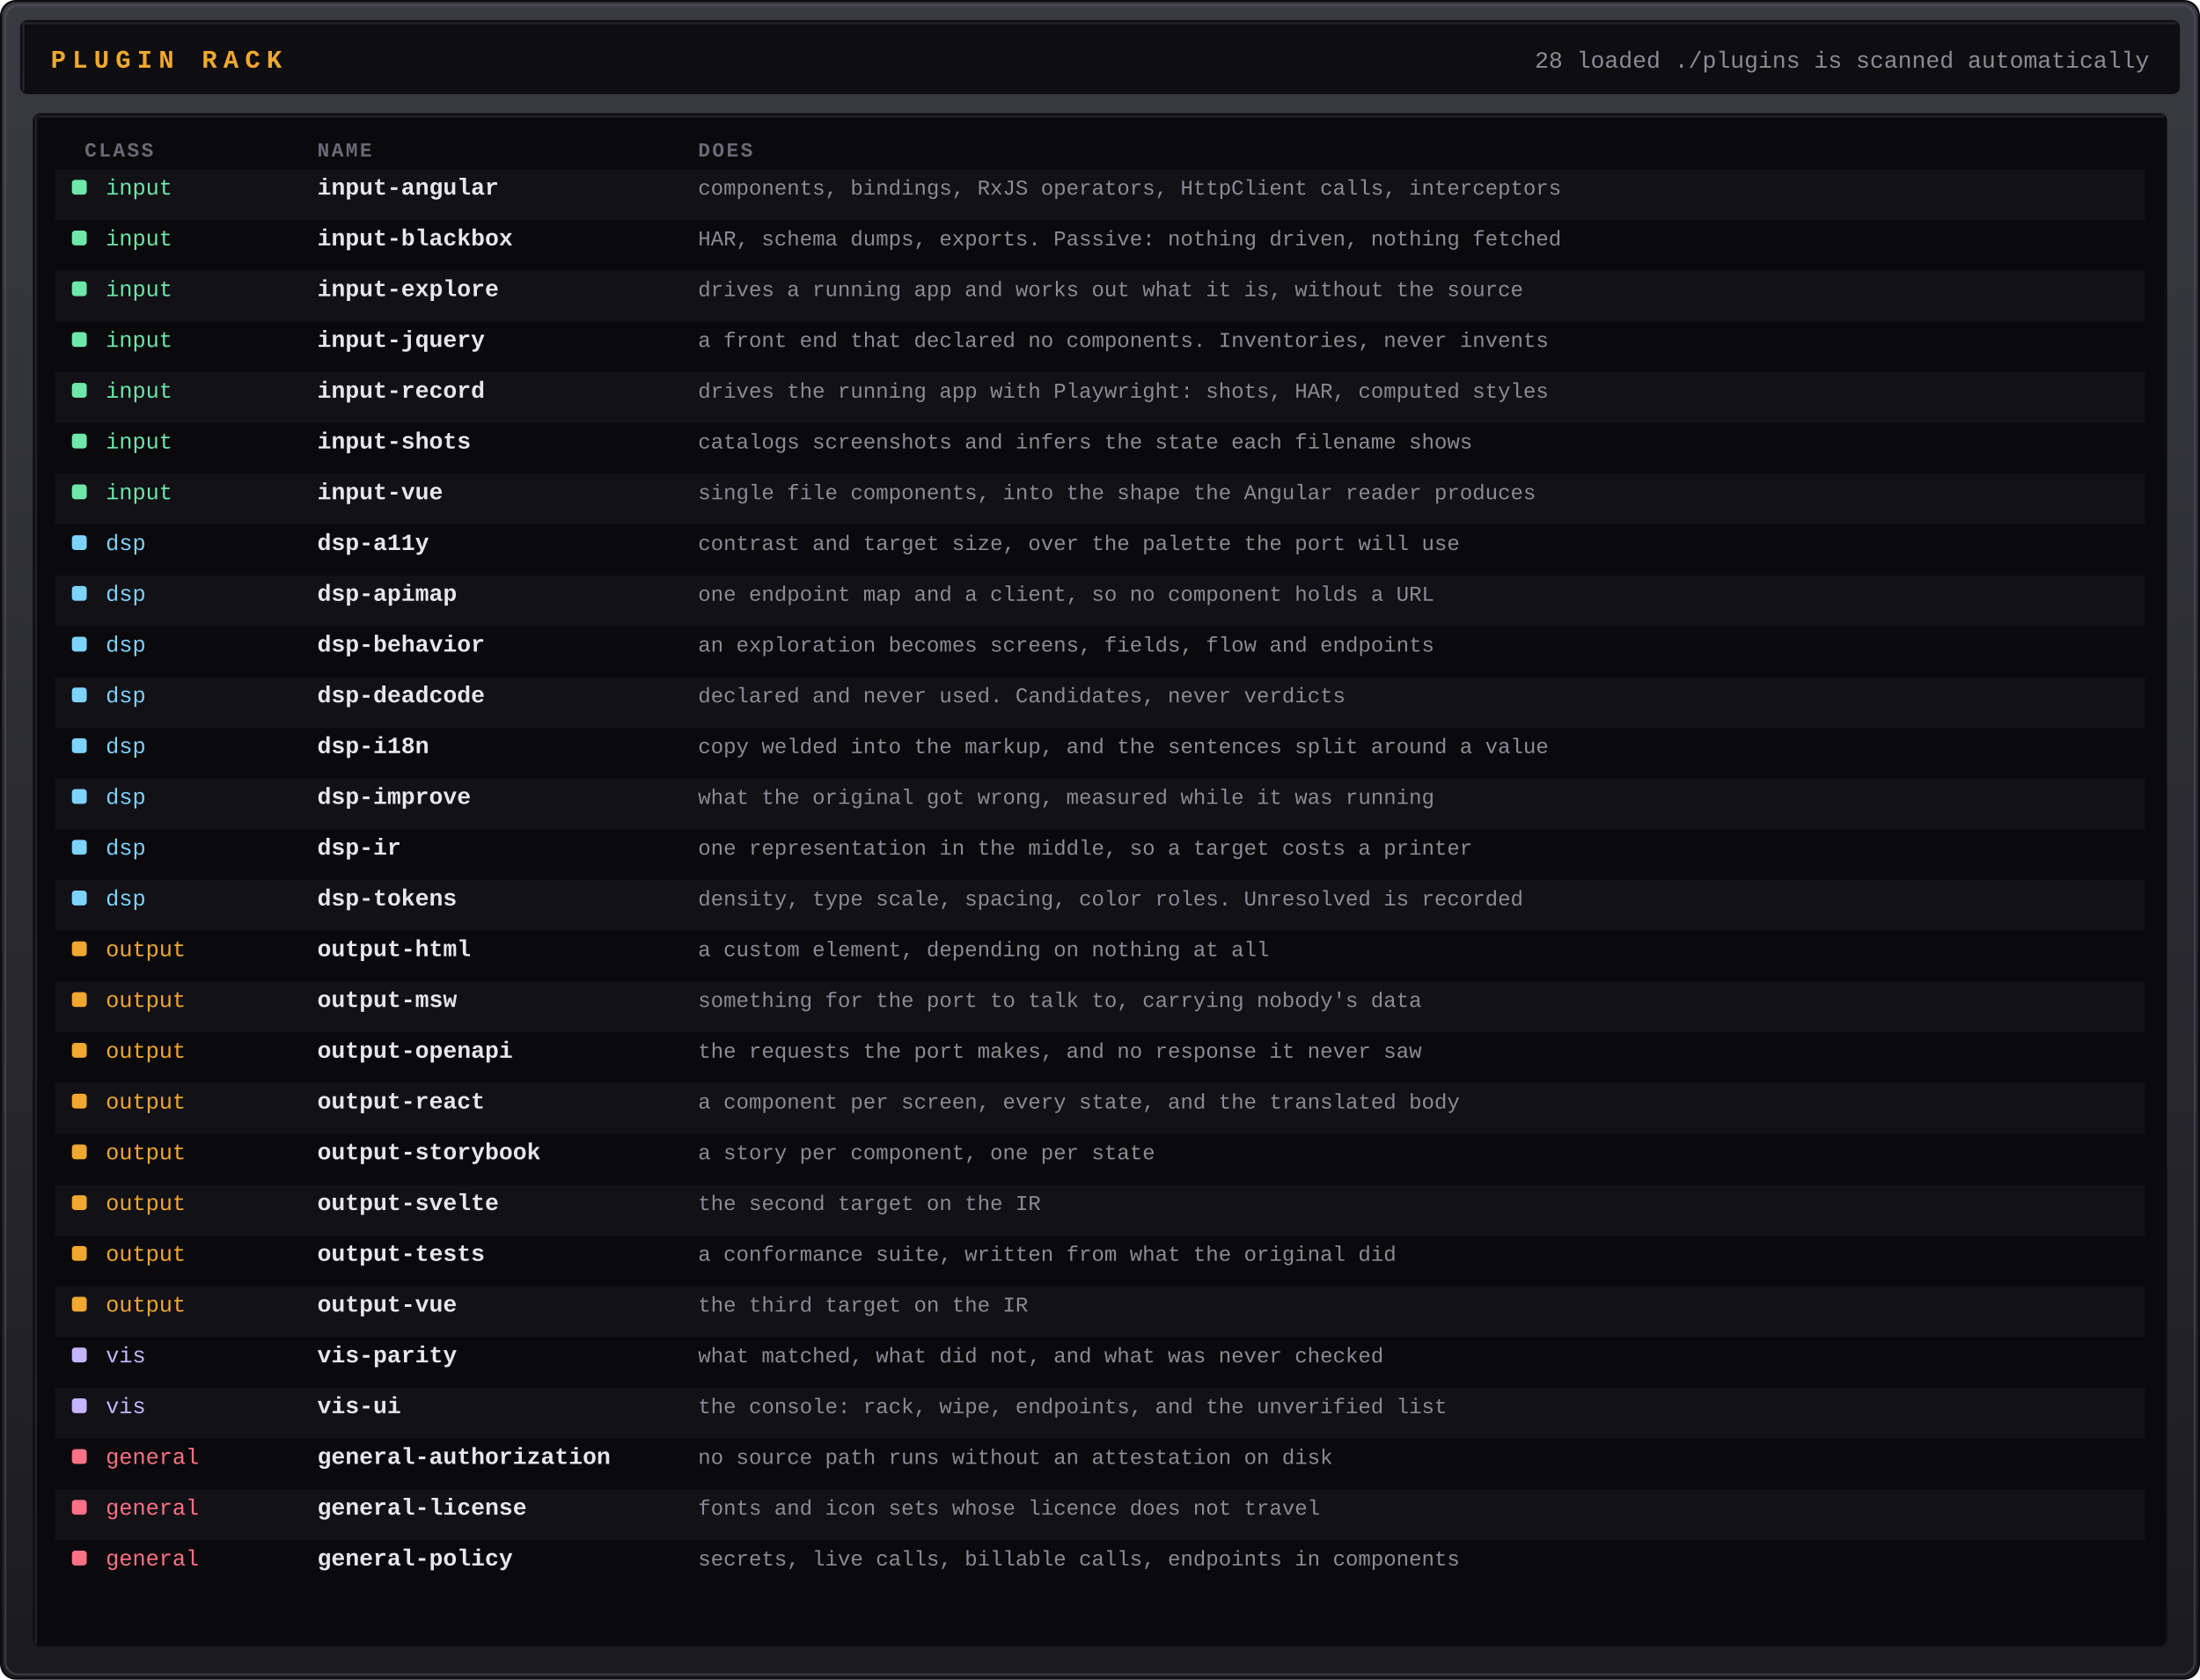
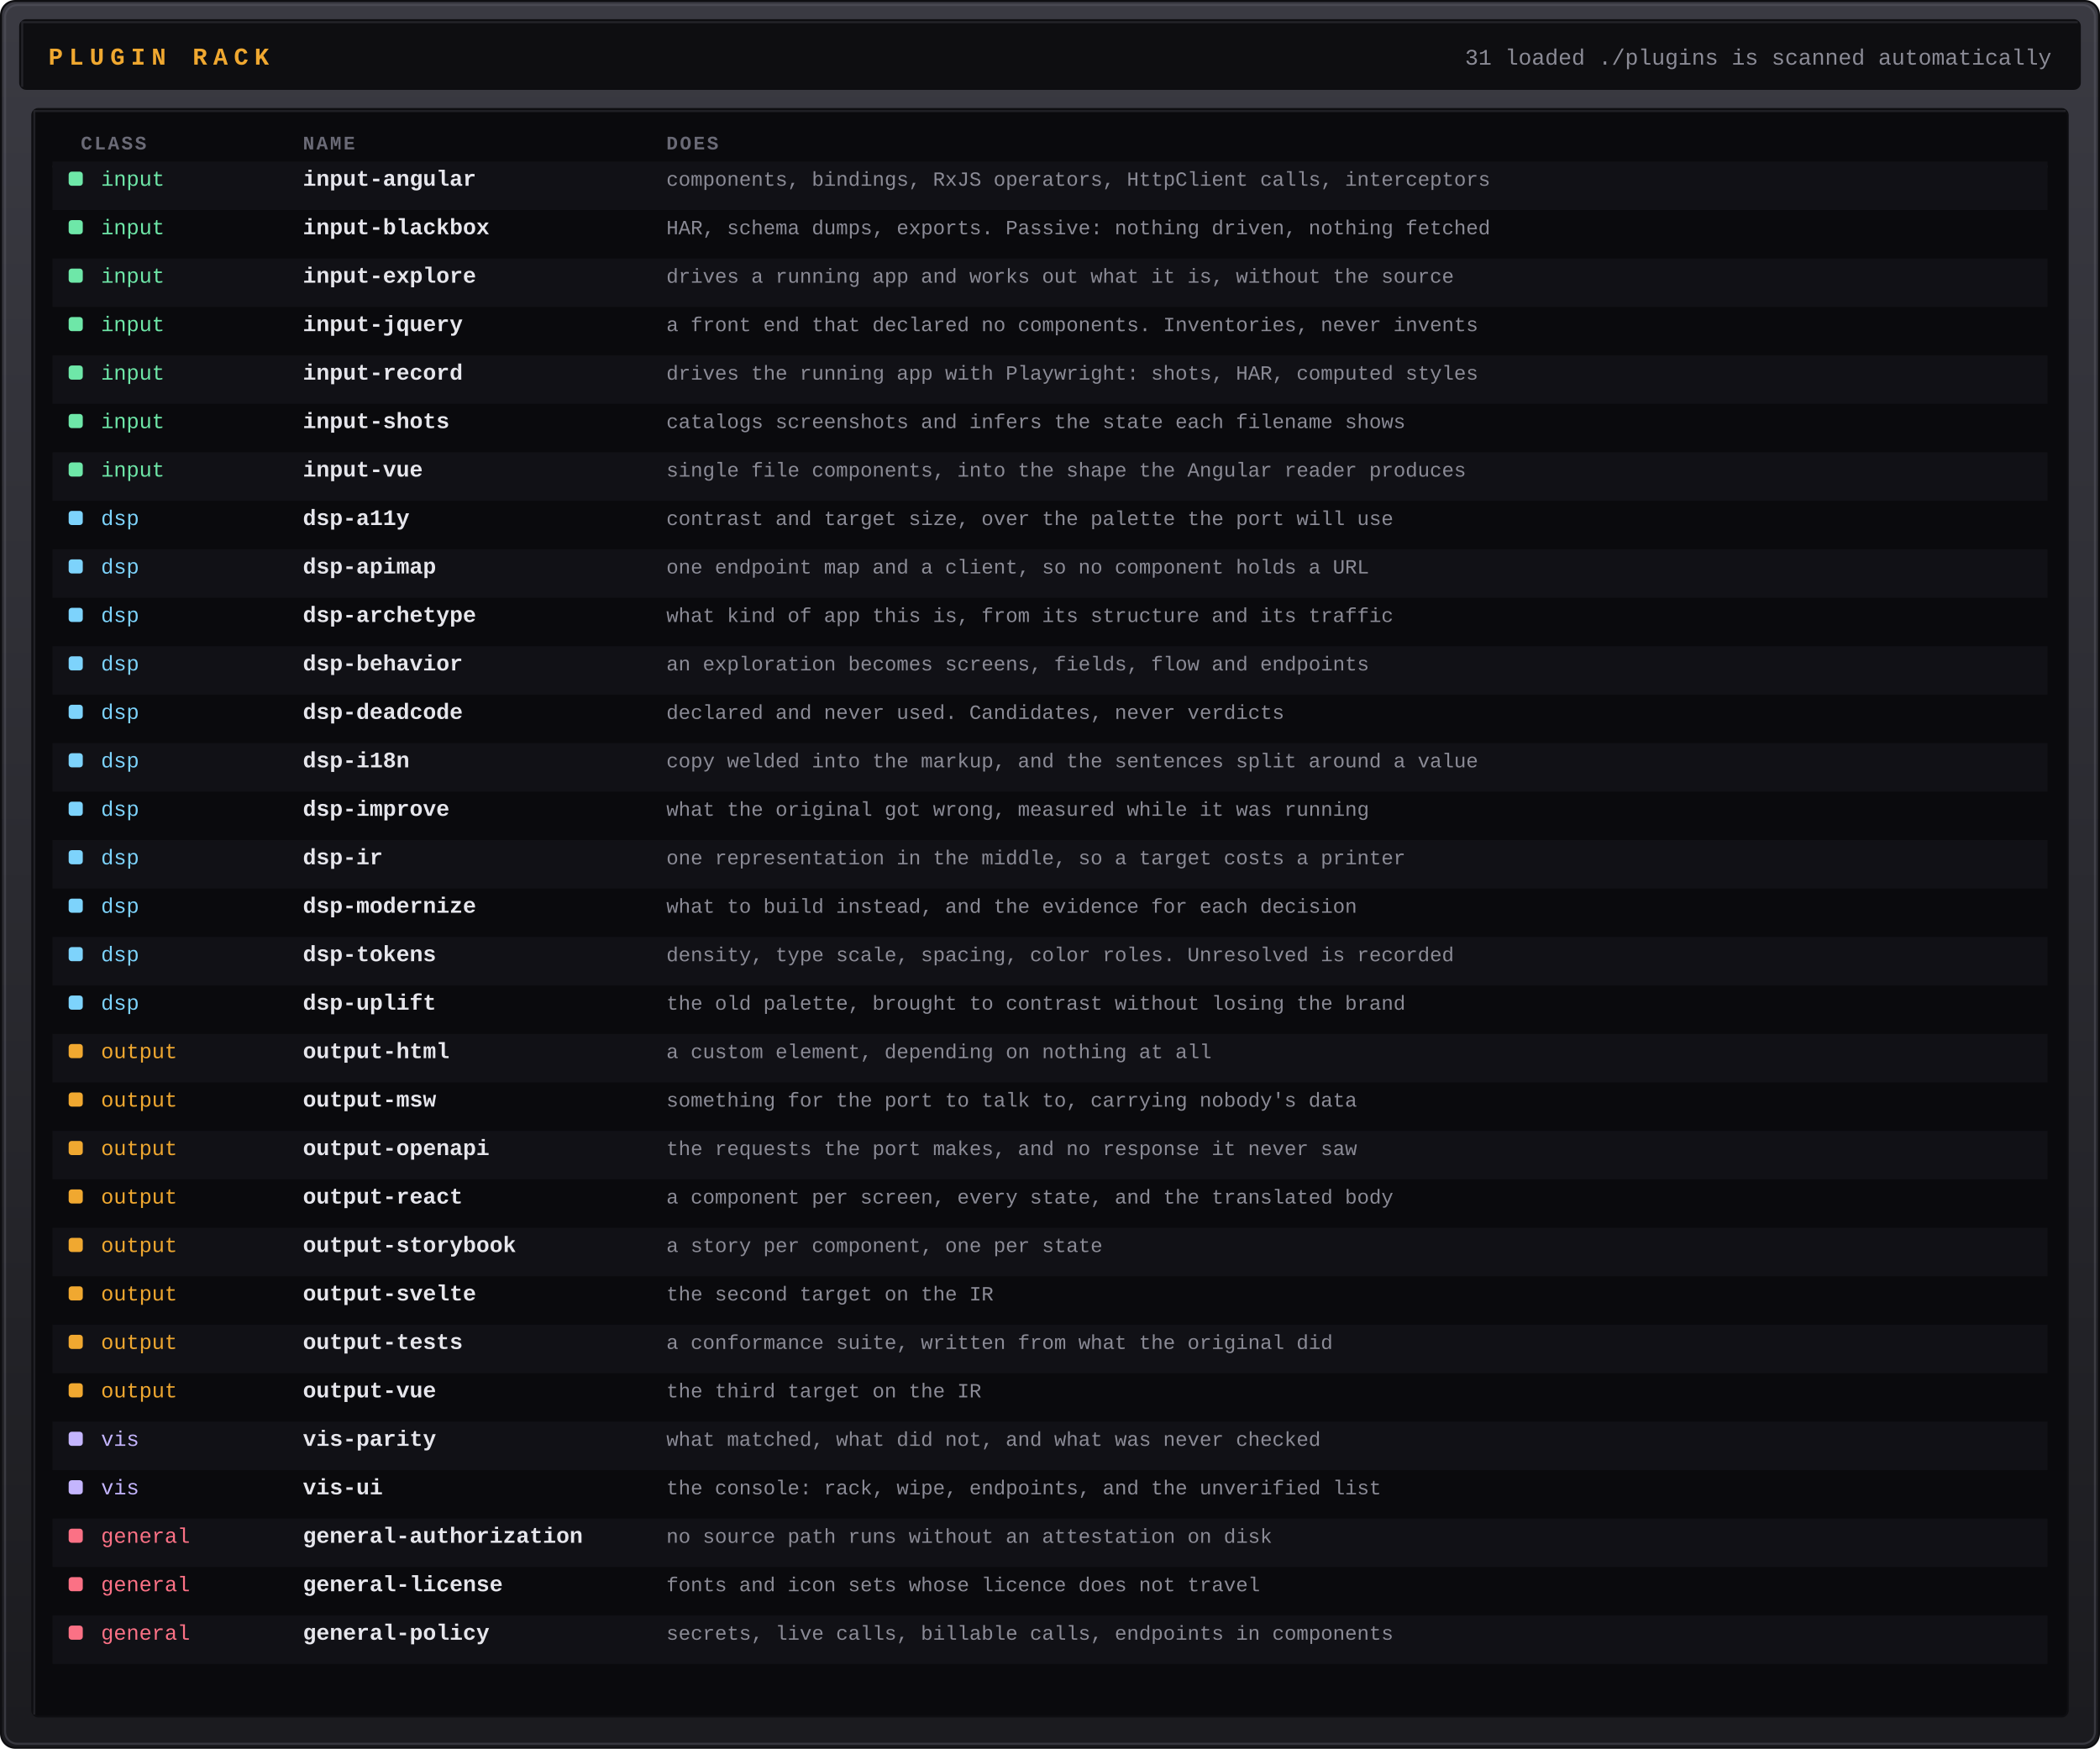
- <svg xmlns="http://www.w3.org/2000/svg" viewBox="0 0 1040 794" width="1040" height="794" role="img" aria-label="The 28 plugins portamp ships with, listed by class">
+ <svg xmlns="http://www.w3.org/2000/svg" viewBox="0 0 1040 866" width="1040" height="866" role="img" aria-label="The 31 plugins portamp ships with, listed by class">
  <defs>
    <linearGradient id="chassis" x1="0" y1="0" x2="0" y2="1">
      <stop offset="0" stop-color="#3a3a42" />
      <stop offset="1" stop-color="#1b1b1f" />
    </linearGradient>
  </defs>
-   <rect x="0.5" y="0.5" width="1039" height="793" rx="7" fill="url(#chassis)" stroke="#0e0e11" />
-   <rect x="2.5" y="2.5" width="1035" height="789" rx="6" fill="none" stroke="#5a5a66" opacity="0.45" />
+   <rect x="0.5" y="0.5" width="1039" height="865" rx="7" fill="url(#chassis)" stroke="#0e0e11" />
+   <rect x="2.5" y="2.5" width="1035" height="861" rx="6" fill="none" stroke="#5a5a66" opacity="0.45" />
  <rect x="10" y="10" width="1020" height="34" rx="3" fill="#0e0e11" stroke="#0e0e11" />
  <path d="M11 43 L11 11 L1029 11" fill="none" stroke="#5a5a66" opacity="0.28" />
  <text x="24" y="32" font-family="ui-monospace, SFMono-Regular, Menlo, Consolas, 'Liberation Mono', monospace" font-size="12" font-weight="bold" fill="#f0a830" text-anchor="start" letter-spacing="3">PLUGIN RACK</text>
-   <text x="1016" y="32" font-family="ui-monospace, SFMono-Regular, Menlo, Consolas, 'Liberation Mono', monospace" font-size="11" font-weight="normal" fill="#8b8b96" text-anchor="end">28 loaded  ./plugins is scanned automatically</text>
-   <rect x="16" y="54" width="1008" height="724" rx="3" fill="#0a0a0d" stroke="#0e0e11" />
-   <path d="M17 777 L17 55 L1023 55" fill="none" stroke="#5a5a66" opacity="0.28" />
+   <text x="1016" y="32" font-family="ui-monospace, SFMono-Regular, Menlo, Consolas, 'Liberation Mono', monospace" font-size="11" font-weight="normal" fill="#8b8b96" text-anchor="end">31 loaded  ./plugins is scanned automatically</text>
+   <rect x="16" y="54" width="1008" height="796" rx="3" fill="#0a0a0d" stroke="#0e0e11" />
+   <path d="M17 849 L17 55 L1023 55" fill="none" stroke="#5a5a66" opacity="0.28" />
  <text x="40" y="74" font-family="ui-monospace, SFMono-Regular, Menlo, Consolas, 'Liberation Mono', monospace" font-size="9.5" font-weight="bold" fill="#6a6a76" text-anchor="start" letter-spacing="1">CLASS</text>
  <text x="150" y="74" font-family="ui-monospace, SFMono-Regular, Menlo, Consolas, 'Liberation Mono', monospace" font-size="9.5" font-weight="bold" fill="#6a6a76" text-anchor="start" letter-spacing="1">NAME</text>
  <text x="330" y="74" font-family="ui-monospace, SFMono-Regular, Menlo, Consolas, 'Liberation Mono', monospace" font-size="9.5" font-weight="bold" fill="#6a6a76" text-anchor="start" letter-spacing="1">DOES</text>
  <rect x="26" y="82" width="988" height="1" fill="#5a5a66" opacity="0.25" />
  <rect x="26" y="80" width="988" height="24" fill="#111116" />
  <rect x="34" y="85" width="7" height="7" rx="1.5" fill="#6ee7a8" />
  <text x="50" y="92" font-family="ui-monospace, SFMono-Regular, Menlo, Consolas, 'Liberation Mono', monospace" font-size="10.5" font-weight="normal" fill="#6ee7a8" text-anchor="start">input</text>
  <text x="150" y="92" font-family="ui-monospace, SFMono-Regular, Menlo, Consolas, 'Liberation Mono', monospace" font-size="11" font-weight="bold" fill="#e6e6ec" text-anchor="start">input-angular</text>
  <text x="330" y="92" font-family="ui-monospace, SFMono-Regular, Menlo, Consolas, 'Liberation Mono', monospace" font-size="10" font-weight="normal" fill="#8b8b96" text-anchor="start">components, bindings, RxJS operators, HttpClient calls, interceptors</text>
  <rect x="34" y="109" width="7" height="7" rx="1.5" fill="#6ee7a8" />
  <text x="50" y="116" font-family="ui-monospace, SFMono-Regular, Menlo, Consolas, 'Liberation Mono', monospace" font-size="10.5" font-weight="normal" fill="#6ee7a8" text-anchor="start">input</text>
  <text x="150" y="116" font-family="ui-monospace, SFMono-Regular, Menlo, Consolas, 'Liberation Mono', monospace" font-size="11" font-weight="bold" fill="#e6e6ec" text-anchor="start">input-blackbox</text>
  <text x="330" y="116" font-family="ui-monospace, SFMono-Regular, Menlo, Consolas, 'Liberation Mono', monospace" font-size="10" font-weight="normal" fill="#8b8b96" text-anchor="start">HAR, schema dumps, exports. Passive: nothing driven, nothing fetched</text>
  <rect x="26" y="128" width="988" height="24" fill="#111116" />
  <rect x="34" y="133" width="7" height="7" rx="1.5" fill="#6ee7a8" />
  <text x="50" y="140" font-family="ui-monospace, SFMono-Regular, Menlo, Consolas, 'Liberation Mono', monospace" font-size="10.5" font-weight="normal" fill="#6ee7a8" text-anchor="start">input</text>
  <text x="150" y="140" font-family="ui-monospace, SFMono-Regular, Menlo, Consolas, 'Liberation Mono', monospace" font-size="11" font-weight="bold" fill="#e6e6ec" text-anchor="start">input-explore</text>
  <text x="330" y="140" font-family="ui-monospace, SFMono-Regular, Menlo, Consolas, 'Liberation Mono', monospace" font-size="10" font-weight="normal" fill="#8b8b96" text-anchor="start">drives a running app and works out what it is, without the source</text>
  <rect x="34" y="157" width="7" height="7" rx="1.5" fill="#6ee7a8" />
  <text x="50" y="164" font-family="ui-monospace, SFMono-Regular, Menlo, Consolas, 'Liberation Mono', monospace" font-size="10.5" font-weight="normal" fill="#6ee7a8" text-anchor="start">input</text>
  <text x="150" y="164" font-family="ui-monospace, SFMono-Regular, Menlo, Consolas, 'Liberation Mono', monospace" font-size="11" font-weight="bold" fill="#e6e6ec" text-anchor="start">input-jquery</text>
  <text x="330" y="164" font-family="ui-monospace, SFMono-Regular, Menlo, Consolas, 'Liberation Mono', monospace" font-size="10" font-weight="normal" fill="#8b8b96" text-anchor="start">a front end that declared no components. Inventories, never invents</text>
  <rect x="26" y="176" width="988" height="24" fill="#111116" />
  <rect x="34" y="181" width="7" height="7" rx="1.5" fill="#6ee7a8" />
  <text x="50" y="188" font-family="ui-monospace, SFMono-Regular, Menlo, Consolas, 'Liberation Mono', monospace" font-size="10.5" font-weight="normal" fill="#6ee7a8" text-anchor="start">input</text>
  <text x="150" y="188" font-family="ui-monospace, SFMono-Regular, Menlo, Consolas, 'Liberation Mono', monospace" font-size="11" font-weight="bold" fill="#e6e6ec" text-anchor="start">input-record</text>
  <text x="330" y="188" font-family="ui-monospace, SFMono-Regular, Menlo, Consolas, 'Liberation Mono', monospace" font-size="10" font-weight="normal" fill="#8b8b96" text-anchor="start">drives the running app with Playwright: shots, HAR, computed styles</text>
  <rect x="34" y="205" width="7" height="7" rx="1.5" fill="#6ee7a8" />
  <text x="50" y="212" font-family="ui-monospace, SFMono-Regular, Menlo, Consolas, 'Liberation Mono', monospace" font-size="10.5" font-weight="normal" fill="#6ee7a8" text-anchor="start">input</text>
  <text x="150" y="212" font-family="ui-monospace, SFMono-Regular, Menlo, Consolas, 'Liberation Mono', monospace" font-size="11" font-weight="bold" fill="#e6e6ec" text-anchor="start">input-shots</text>
  <text x="330" y="212" font-family="ui-monospace, SFMono-Regular, Menlo, Consolas, 'Liberation Mono', monospace" font-size="10" font-weight="normal" fill="#8b8b96" text-anchor="start">catalogs screenshots and infers the state each filename shows</text>
  <rect x="26" y="224" width="988" height="24" fill="#111116" />
  <rect x="34" y="229" width="7" height="7" rx="1.5" fill="#6ee7a8" />
  <text x="50" y="236" font-family="ui-monospace, SFMono-Regular, Menlo, Consolas, 'Liberation Mono', monospace" font-size="10.5" font-weight="normal" fill="#6ee7a8" text-anchor="start">input</text>
  <text x="150" y="236" font-family="ui-monospace, SFMono-Regular, Menlo, Consolas, 'Liberation Mono', monospace" font-size="11" font-weight="bold" fill="#e6e6ec" text-anchor="start">input-vue</text>
  <text x="330" y="236" font-family="ui-monospace, SFMono-Regular, Menlo, Consolas, 'Liberation Mono', monospace" font-size="10" font-weight="normal" fill="#8b8b96" text-anchor="start">single file components, into the shape the Angular reader produces</text>
  <rect x="34" y="253" width="7" height="7" rx="1.5" fill="#7dd3fc" />
  <text x="50" y="260" font-family="ui-monospace, SFMono-Regular, Menlo, Consolas, 'Liberation Mono', monospace" font-size="10.5" font-weight="normal" fill="#7dd3fc" text-anchor="start">dsp</text>
  <text x="150" y="260" font-family="ui-monospace, SFMono-Regular, Menlo, Consolas, 'Liberation Mono', monospace" font-size="11" font-weight="bold" fill="#e6e6ec" text-anchor="start">dsp-a11y</text>
  <text x="330" y="260" font-family="ui-monospace, SFMono-Regular, Menlo, Consolas, 'Liberation Mono', monospace" font-size="10" font-weight="normal" fill="#8b8b96" text-anchor="start">contrast and target size, over the palette the port will use</text>
  <rect x="26" y="272" width="988" height="24" fill="#111116" />
  <rect x="34" y="277" width="7" height="7" rx="1.5" fill="#7dd3fc" />
  <text x="50" y="284" font-family="ui-monospace, SFMono-Regular, Menlo, Consolas, 'Liberation Mono', monospace" font-size="10.5" font-weight="normal" fill="#7dd3fc" text-anchor="start">dsp</text>
  <text x="150" y="284" font-family="ui-monospace, SFMono-Regular, Menlo, Consolas, 'Liberation Mono', monospace" font-size="11" font-weight="bold" fill="#e6e6ec" text-anchor="start">dsp-apimap</text>
  <text x="330" y="284" font-family="ui-monospace, SFMono-Regular, Menlo, Consolas, 'Liberation Mono', monospace" font-size="10" font-weight="normal" fill="#8b8b96" text-anchor="start">one endpoint map and a client, so no component holds a URL</text>
  <rect x="34" y="301" width="7" height="7" rx="1.5" fill="#7dd3fc" />
  <text x="50" y="308" font-family="ui-monospace, SFMono-Regular, Menlo, Consolas, 'Liberation Mono', monospace" font-size="10.5" font-weight="normal" fill="#7dd3fc" text-anchor="start">dsp</text>
-   <text x="150" y="308" font-family="ui-monospace, SFMono-Regular, Menlo, Consolas, 'Liberation Mono', monospace" font-size="11" font-weight="bold" fill="#e6e6ec" text-anchor="start">dsp-behavior</text>
-   <text x="330" y="308" font-family="ui-monospace, SFMono-Regular, Menlo, Consolas, 'Liberation Mono', monospace" font-size="10" font-weight="normal" fill="#8b8b96" text-anchor="start">an exploration becomes screens, fields, flow and endpoints</text>
+   <text x="150" y="308" font-family="ui-monospace, SFMono-Regular, Menlo, Consolas, 'Liberation Mono', monospace" font-size="11" font-weight="bold" fill="#e6e6ec" text-anchor="start">dsp-archetype</text>
+   <text x="330" y="308" font-family="ui-monospace, SFMono-Regular, Menlo, Consolas, 'Liberation Mono', monospace" font-size="10" font-weight="normal" fill="#8b8b96" text-anchor="start">what kind of app this is, from its structure and its traffic</text>
  <rect x="26" y="320" width="988" height="24" fill="#111116" />
  <rect x="34" y="325" width="7" height="7" rx="1.5" fill="#7dd3fc" />
  <text x="50" y="332" font-family="ui-monospace, SFMono-Regular, Menlo, Consolas, 'Liberation Mono', monospace" font-size="10.5" font-weight="normal" fill="#7dd3fc" text-anchor="start">dsp</text>
-   <text x="150" y="332" font-family="ui-monospace, SFMono-Regular, Menlo, Consolas, 'Liberation Mono', monospace" font-size="11" font-weight="bold" fill="#e6e6ec" text-anchor="start">dsp-deadcode</text>
-   <text x="330" y="332" font-family="ui-monospace, SFMono-Regular, Menlo, Consolas, 'Liberation Mono', monospace" font-size="10" font-weight="normal" fill="#8b8b96" text-anchor="start">declared and never used. Candidates, never verdicts</text>
+   <text x="150" y="332" font-family="ui-monospace, SFMono-Regular, Menlo, Consolas, 'Liberation Mono', monospace" font-size="11" font-weight="bold" fill="#e6e6ec" text-anchor="start">dsp-behavior</text>
+   <text x="330" y="332" font-family="ui-monospace, SFMono-Regular, Menlo, Consolas, 'Liberation Mono', monospace" font-size="10" font-weight="normal" fill="#8b8b96" text-anchor="start">an exploration becomes screens, fields, flow and endpoints</text>
  <rect x="34" y="349" width="7" height="7" rx="1.5" fill="#7dd3fc" />
  <text x="50" y="356" font-family="ui-monospace, SFMono-Regular, Menlo, Consolas, 'Liberation Mono', monospace" font-size="10.5" font-weight="normal" fill="#7dd3fc" text-anchor="start">dsp</text>
-   <text x="150" y="356" font-family="ui-monospace, SFMono-Regular, Menlo, Consolas, 'Liberation Mono', monospace" font-size="11" font-weight="bold" fill="#e6e6ec" text-anchor="start">dsp-i18n</text>
-   <text x="330" y="356" font-family="ui-monospace, SFMono-Regular, Menlo, Consolas, 'Liberation Mono', monospace" font-size="10" font-weight="normal" fill="#8b8b96" text-anchor="start">copy welded into the markup, and the sentences split around a value</text>
+   <text x="150" y="356" font-family="ui-monospace, SFMono-Regular, Menlo, Consolas, 'Liberation Mono', monospace" font-size="11" font-weight="bold" fill="#e6e6ec" text-anchor="start">dsp-deadcode</text>
+   <text x="330" y="356" font-family="ui-monospace, SFMono-Regular, Menlo, Consolas, 'Liberation Mono', monospace" font-size="10" font-weight="normal" fill="#8b8b96" text-anchor="start">declared and never used. Candidates, never verdicts</text>
  <rect x="26" y="368" width="988" height="24" fill="#111116" />
  <rect x="34" y="373" width="7" height="7" rx="1.5" fill="#7dd3fc" />
  <text x="50" y="380" font-family="ui-monospace, SFMono-Regular, Menlo, Consolas, 'Liberation Mono', monospace" font-size="10.5" font-weight="normal" fill="#7dd3fc" text-anchor="start">dsp</text>
-   <text x="150" y="380" font-family="ui-monospace, SFMono-Regular, Menlo, Consolas, 'Liberation Mono', monospace" font-size="11" font-weight="bold" fill="#e6e6ec" text-anchor="start">dsp-improve</text>
-   <text x="330" y="380" font-family="ui-monospace, SFMono-Regular, Menlo, Consolas, 'Liberation Mono', monospace" font-size="10" font-weight="normal" fill="#8b8b96" text-anchor="start">what the original got wrong, measured while it was running</text>
+   <text x="150" y="380" font-family="ui-monospace, SFMono-Regular, Menlo, Consolas, 'Liberation Mono', monospace" font-size="11" font-weight="bold" fill="#e6e6ec" text-anchor="start">dsp-i18n</text>
+   <text x="330" y="380" font-family="ui-monospace, SFMono-Regular, Menlo, Consolas, 'Liberation Mono', monospace" font-size="10" font-weight="normal" fill="#8b8b96" text-anchor="start">copy welded into the markup, and the sentences split around a value</text>
  <rect x="34" y="397" width="7" height="7" rx="1.5" fill="#7dd3fc" />
  <text x="50" y="404" font-family="ui-monospace, SFMono-Regular, Menlo, Consolas, 'Liberation Mono', monospace" font-size="10.5" font-weight="normal" fill="#7dd3fc" text-anchor="start">dsp</text>
-   <text x="150" y="404" font-family="ui-monospace, SFMono-Regular, Menlo, Consolas, 'Liberation Mono', monospace" font-size="11" font-weight="bold" fill="#e6e6ec" text-anchor="start">dsp-ir</text>
-   <text x="330" y="404" font-family="ui-monospace, SFMono-Regular, Menlo, Consolas, 'Liberation Mono', monospace" font-size="10" font-weight="normal" fill="#8b8b96" text-anchor="start">one representation in the middle, so a target costs a printer</text>
+   <text x="150" y="404" font-family="ui-monospace, SFMono-Regular, Menlo, Consolas, 'Liberation Mono', monospace" font-size="11" font-weight="bold" fill="#e6e6ec" text-anchor="start">dsp-improve</text>
+   <text x="330" y="404" font-family="ui-monospace, SFMono-Regular, Menlo, Consolas, 'Liberation Mono', monospace" font-size="10" font-weight="normal" fill="#8b8b96" text-anchor="start">what the original got wrong, measured while it was running</text>
  <rect x="26" y="416" width="988" height="24" fill="#111116" />
  <rect x="34" y="421" width="7" height="7" rx="1.5" fill="#7dd3fc" />
  <text x="50" y="428" font-family="ui-monospace, SFMono-Regular, Menlo, Consolas, 'Liberation Mono', monospace" font-size="10.5" font-weight="normal" fill="#7dd3fc" text-anchor="start">dsp</text>
-   <text x="150" y="428" font-family="ui-monospace, SFMono-Regular, Menlo, Consolas, 'Liberation Mono', monospace" font-size="11" font-weight="bold" fill="#e6e6ec" text-anchor="start">dsp-tokens</text>
-   <text x="330" y="428" font-family="ui-monospace, SFMono-Regular, Menlo, Consolas, 'Liberation Mono', monospace" font-size="10" font-weight="normal" fill="#8b8b96" text-anchor="start">density, type scale, spacing, color roles. Unresolved is recorded</text>
-   <rect x="34" y="445" width="7" height="7" rx="1.5" fill="#f0a830" />
-   <text x="50" y="452" font-family="ui-monospace, SFMono-Regular, Menlo, Consolas, 'Liberation Mono', monospace" font-size="10.5" font-weight="normal" fill="#f0a830" text-anchor="start">output</text>
-   <text x="150" y="452" font-family="ui-monospace, SFMono-Regular, Menlo, Consolas, 'Liberation Mono', monospace" font-size="11" font-weight="bold" fill="#e6e6ec" text-anchor="start">output-html</text>
-   <text x="330" y="452" font-family="ui-monospace, SFMono-Regular, Menlo, Consolas, 'Liberation Mono', monospace" font-size="10" font-weight="normal" fill="#8b8b96" text-anchor="start">a custom element, depending on nothing at all</text>
+   <text x="150" y="428" font-family="ui-monospace, SFMono-Regular, Menlo, Consolas, 'Liberation Mono', monospace" font-size="11" font-weight="bold" fill="#e6e6ec" text-anchor="start">dsp-ir</text>
+   <text x="330" y="428" font-family="ui-monospace, SFMono-Regular, Menlo, Consolas, 'Liberation Mono', monospace" font-size="10" font-weight="normal" fill="#8b8b96" text-anchor="start">one representation in the middle, so a target costs a printer</text>
+   <rect x="34" y="445" width="7" height="7" rx="1.5" fill="#7dd3fc" />
+   <text x="50" y="452" font-family="ui-monospace, SFMono-Regular, Menlo, Consolas, 'Liberation Mono', monospace" font-size="10.5" font-weight="normal" fill="#7dd3fc" text-anchor="start">dsp</text>
+   <text x="150" y="452" font-family="ui-monospace, SFMono-Regular, Menlo, Consolas, 'Liberation Mono', monospace" font-size="11" font-weight="bold" fill="#e6e6ec" text-anchor="start">dsp-modernize</text>
+   <text x="330" y="452" font-family="ui-monospace, SFMono-Regular, Menlo, Consolas, 'Liberation Mono', monospace" font-size="10" font-weight="normal" fill="#8b8b96" text-anchor="start">what to build instead, and the evidence for each decision</text>
  <rect x="26" y="464" width="988" height="24" fill="#111116" />
-   <rect x="34" y="469" width="7" height="7" rx="1.5" fill="#f0a830" />
-   <text x="50" y="476" font-family="ui-monospace, SFMono-Regular, Menlo, Consolas, 'Liberation Mono', monospace" font-size="10.5" font-weight="normal" fill="#f0a830" text-anchor="start">output</text>
-   <text x="150" y="476" font-family="ui-monospace, SFMono-Regular, Menlo, Consolas, 'Liberation Mono', monospace" font-size="11" font-weight="bold" fill="#e6e6ec" text-anchor="start">output-msw</text>
-   <text x="330" y="476" font-family="ui-monospace, SFMono-Regular, Menlo, Consolas, 'Liberation Mono', monospace" font-size="10" font-weight="normal" fill="#8b8b96" text-anchor="start">something for the port to talk to, carrying nobody's data</text>
-   <rect x="34" y="493" width="7" height="7" rx="1.5" fill="#f0a830" />
-   <text x="50" y="500" font-family="ui-monospace, SFMono-Regular, Menlo, Consolas, 'Liberation Mono', monospace" font-size="10.5" font-weight="normal" fill="#f0a830" text-anchor="start">output</text>
-   <text x="150" y="500" font-family="ui-monospace, SFMono-Regular, Menlo, Consolas, 'Liberation Mono', monospace" font-size="11" font-weight="bold" fill="#e6e6ec" text-anchor="start">output-openapi</text>
-   <text x="330" y="500" font-family="ui-monospace, SFMono-Regular, Menlo, Consolas, 'Liberation Mono', monospace" font-size="10" font-weight="normal" fill="#8b8b96" text-anchor="start">the requests the port makes, and no response it never saw</text>
+   <rect x="34" y="469" width="7" height="7" rx="1.5" fill="#7dd3fc" />
+   <text x="50" y="476" font-family="ui-monospace, SFMono-Regular, Menlo, Consolas, 'Liberation Mono', monospace" font-size="10.5" font-weight="normal" fill="#7dd3fc" text-anchor="start">dsp</text>
+   <text x="150" y="476" font-family="ui-monospace, SFMono-Regular, Menlo, Consolas, 'Liberation Mono', monospace" font-size="11" font-weight="bold" fill="#e6e6ec" text-anchor="start">dsp-tokens</text>
+   <text x="330" y="476" font-family="ui-monospace, SFMono-Regular, Menlo, Consolas, 'Liberation Mono', monospace" font-size="10" font-weight="normal" fill="#8b8b96" text-anchor="start">density, type scale, spacing, color roles. Unresolved is recorded</text>
+   <rect x="34" y="493" width="7" height="7" rx="1.5" fill="#7dd3fc" />
+   <text x="50" y="500" font-family="ui-monospace, SFMono-Regular, Menlo, Consolas, 'Liberation Mono', monospace" font-size="10.5" font-weight="normal" fill="#7dd3fc" text-anchor="start">dsp</text>
+   <text x="150" y="500" font-family="ui-monospace, SFMono-Regular, Menlo, Consolas, 'Liberation Mono', monospace" font-size="11" font-weight="bold" fill="#e6e6ec" text-anchor="start">dsp-uplift</text>
+   <text x="330" y="500" font-family="ui-monospace, SFMono-Regular, Menlo, Consolas, 'Liberation Mono', monospace" font-size="10" font-weight="normal" fill="#8b8b96" text-anchor="start">the old palette, brought to contrast without losing the brand</text>
  <rect x="26" y="512" width="988" height="24" fill="#111116" />
  <rect x="34" y="517" width="7" height="7" rx="1.5" fill="#f0a830" />
  <text x="50" y="524" font-family="ui-monospace, SFMono-Regular, Menlo, Consolas, 'Liberation Mono', monospace" font-size="10.5" font-weight="normal" fill="#f0a830" text-anchor="start">output</text>
-   <text x="150" y="524" font-family="ui-monospace, SFMono-Regular, Menlo, Consolas, 'Liberation Mono', monospace" font-size="11" font-weight="bold" fill="#e6e6ec" text-anchor="start">output-react</text>
-   <text x="330" y="524" font-family="ui-monospace, SFMono-Regular, Menlo, Consolas, 'Liberation Mono', monospace" font-size="10" font-weight="normal" fill="#8b8b96" text-anchor="start">a component per screen, every state, and the translated body</text>
+   <text x="150" y="524" font-family="ui-monospace, SFMono-Regular, Menlo, Consolas, 'Liberation Mono', monospace" font-size="11" font-weight="bold" fill="#e6e6ec" text-anchor="start">output-html</text>
+   <text x="330" y="524" font-family="ui-monospace, SFMono-Regular, Menlo, Consolas, 'Liberation Mono', monospace" font-size="10" font-weight="normal" fill="#8b8b96" text-anchor="start">a custom element, depending on nothing at all</text>
  <rect x="34" y="541" width="7" height="7" rx="1.5" fill="#f0a830" />
  <text x="50" y="548" font-family="ui-monospace, SFMono-Regular, Menlo, Consolas, 'Liberation Mono', monospace" font-size="10.5" font-weight="normal" fill="#f0a830" text-anchor="start">output</text>
-   <text x="150" y="548" font-family="ui-monospace, SFMono-Regular, Menlo, Consolas, 'Liberation Mono', monospace" font-size="11" font-weight="bold" fill="#e6e6ec" text-anchor="start">output-storybook</text>
-   <text x="330" y="548" font-family="ui-monospace, SFMono-Regular, Menlo, Consolas, 'Liberation Mono', monospace" font-size="10" font-weight="normal" fill="#8b8b96" text-anchor="start">a story per component, one per state</text>
+   <text x="150" y="548" font-family="ui-monospace, SFMono-Regular, Menlo, Consolas, 'Liberation Mono', monospace" font-size="11" font-weight="bold" fill="#e6e6ec" text-anchor="start">output-msw</text>
+   <text x="330" y="548" font-family="ui-monospace, SFMono-Regular, Menlo, Consolas, 'Liberation Mono', monospace" font-size="10" font-weight="normal" fill="#8b8b96" text-anchor="start">something for the port to talk to, carrying nobody's data</text>
  <rect x="26" y="560" width="988" height="24" fill="#111116" />
  <rect x="34" y="565" width="7" height="7" rx="1.5" fill="#f0a830" />
  <text x="50" y="572" font-family="ui-monospace, SFMono-Regular, Menlo, Consolas, 'Liberation Mono', monospace" font-size="10.5" font-weight="normal" fill="#f0a830" text-anchor="start">output</text>
-   <text x="150" y="572" font-family="ui-monospace, SFMono-Regular, Menlo, Consolas, 'Liberation Mono', monospace" font-size="11" font-weight="bold" fill="#e6e6ec" text-anchor="start">output-svelte</text>
-   <text x="330" y="572" font-family="ui-monospace, SFMono-Regular, Menlo, Consolas, 'Liberation Mono', monospace" font-size="10" font-weight="normal" fill="#8b8b96" text-anchor="start">the second target on the IR</text>
+   <text x="150" y="572" font-family="ui-monospace, SFMono-Regular, Menlo, Consolas, 'Liberation Mono', monospace" font-size="11" font-weight="bold" fill="#e6e6ec" text-anchor="start">output-openapi</text>
+   <text x="330" y="572" font-family="ui-monospace, SFMono-Regular, Menlo, Consolas, 'Liberation Mono', monospace" font-size="10" font-weight="normal" fill="#8b8b96" text-anchor="start">the requests the port makes, and no response it never saw</text>
  <rect x="34" y="589" width="7" height="7" rx="1.5" fill="#f0a830" />
  <text x="50" y="596" font-family="ui-monospace, SFMono-Regular, Menlo, Consolas, 'Liberation Mono', monospace" font-size="10.5" font-weight="normal" fill="#f0a830" text-anchor="start">output</text>
-   <text x="150" y="596" font-family="ui-monospace, SFMono-Regular, Menlo, Consolas, 'Liberation Mono', monospace" font-size="11" font-weight="bold" fill="#e6e6ec" text-anchor="start">output-tests</text>
-   <text x="330" y="596" font-family="ui-monospace, SFMono-Regular, Menlo, Consolas, 'Liberation Mono', monospace" font-size="10" font-weight="normal" fill="#8b8b96" text-anchor="start">a conformance suite, written from what the original did</text>
+   <text x="150" y="596" font-family="ui-monospace, SFMono-Regular, Menlo, Consolas, 'Liberation Mono', monospace" font-size="11" font-weight="bold" fill="#e6e6ec" text-anchor="start">output-react</text>
+   <text x="330" y="596" font-family="ui-monospace, SFMono-Regular, Menlo, Consolas, 'Liberation Mono', monospace" font-size="10" font-weight="normal" fill="#8b8b96" text-anchor="start">a component per screen, every state, and the translated body</text>
  <rect x="26" y="608" width="988" height="24" fill="#111116" />
  <rect x="34" y="613" width="7" height="7" rx="1.5" fill="#f0a830" />
  <text x="50" y="620" font-family="ui-monospace, SFMono-Regular, Menlo, Consolas, 'Liberation Mono', monospace" font-size="10.5" font-weight="normal" fill="#f0a830" text-anchor="start">output</text>
-   <text x="150" y="620" font-family="ui-monospace, SFMono-Regular, Menlo, Consolas, 'Liberation Mono', monospace" font-size="11" font-weight="bold" fill="#e6e6ec" text-anchor="start">output-vue</text>
-   <text x="330" y="620" font-family="ui-monospace, SFMono-Regular, Menlo, Consolas, 'Liberation Mono', monospace" font-size="10" font-weight="normal" fill="#8b8b96" text-anchor="start">the third target on the IR</text>
-   <rect x="34" y="637" width="7" height="7" rx="1.5" fill="#c4b5fd" />
-   <text x="50" y="644" font-family="ui-monospace, SFMono-Regular, Menlo, Consolas, 'Liberation Mono', monospace" font-size="10.5" font-weight="normal" fill="#c4b5fd" text-anchor="start">vis</text>
-   <text x="150" y="644" font-family="ui-monospace, SFMono-Regular, Menlo, Consolas, 'Liberation Mono', monospace" font-size="11" font-weight="bold" fill="#e6e6ec" text-anchor="start">vis-parity</text>
-   <text x="330" y="644" font-family="ui-monospace, SFMono-Regular, Menlo, Consolas, 'Liberation Mono', monospace" font-size="10" font-weight="normal" fill="#8b8b96" text-anchor="start">what matched, what did not, and what was never checked</text>
+   <text x="150" y="620" font-family="ui-monospace, SFMono-Regular, Menlo, Consolas, 'Liberation Mono', monospace" font-size="11" font-weight="bold" fill="#e6e6ec" text-anchor="start">output-storybook</text>
+   <text x="330" y="620" font-family="ui-monospace, SFMono-Regular, Menlo, Consolas, 'Liberation Mono', monospace" font-size="10" font-weight="normal" fill="#8b8b96" text-anchor="start">a story per component, one per state</text>
+   <rect x="34" y="637" width="7" height="7" rx="1.5" fill="#f0a830" />
+   <text x="50" y="644" font-family="ui-monospace, SFMono-Regular, Menlo, Consolas, 'Liberation Mono', monospace" font-size="10.5" font-weight="normal" fill="#f0a830" text-anchor="start">output</text>
+   <text x="150" y="644" font-family="ui-monospace, SFMono-Regular, Menlo, Consolas, 'Liberation Mono', monospace" font-size="11" font-weight="bold" fill="#e6e6ec" text-anchor="start">output-svelte</text>
+   <text x="330" y="644" font-family="ui-monospace, SFMono-Regular, Menlo, Consolas, 'Liberation Mono', monospace" font-size="10" font-weight="normal" fill="#8b8b96" text-anchor="start">the second target on the IR</text>
  <rect x="26" y="656" width="988" height="24" fill="#111116" />
-   <rect x="34" y="661" width="7" height="7" rx="1.5" fill="#c4b5fd" />
-   <text x="50" y="668" font-family="ui-monospace, SFMono-Regular, Menlo, Consolas, 'Liberation Mono', monospace" font-size="10.5" font-weight="normal" fill="#c4b5fd" text-anchor="start">vis</text>
-   <text x="150" y="668" font-family="ui-monospace, SFMono-Regular, Menlo, Consolas, 'Liberation Mono', monospace" font-size="11" font-weight="bold" fill="#e6e6ec" text-anchor="start">vis-ui</text>
-   <text x="330" y="668" font-family="ui-monospace, SFMono-Regular, Menlo, Consolas, 'Liberation Mono', monospace" font-size="10" font-weight="normal" fill="#8b8b96" text-anchor="start">the console: rack, wipe, endpoints, and the unverified list</text>
-   <rect x="34" y="685" width="7" height="7" rx="1.5" fill="#fb7185" />
-   <text x="50" y="692" font-family="ui-monospace, SFMono-Regular, Menlo, Consolas, 'Liberation Mono', monospace" font-size="10.5" font-weight="normal" fill="#fb7185" text-anchor="start">general</text>
-   <text x="150" y="692" font-family="ui-monospace, SFMono-Regular, Menlo, Consolas, 'Liberation Mono', monospace" font-size="11" font-weight="bold" fill="#e6e6ec" text-anchor="start">general-authorization</text>
-   <text x="330" y="692" font-family="ui-monospace, SFMono-Regular, Menlo, Consolas, 'Liberation Mono', monospace" font-size="10" font-weight="normal" fill="#8b8b96" text-anchor="start">no source path runs without an attestation on disk</text>
+   <rect x="34" y="661" width="7" height="7" rx="1.5" fill="#f0a830" />
+   <text x="50" y="668" font-family="ui-monospace, SFMono-Regular, Menlo, Consolas, 'Liberation Mono', monospace" font-size="10.5" font-weight="normal" fill="#f0a830" text-anchor="start">output</text>
+   <text x="150" y="668" font-family="ui-monospace, SFMono-Regular, Menlo, Consolas, 'Liberation Mono', monospace" font-size="11" font-weight="bold" fill="#e6e6ec" text-anchor="start">output-tests</text>
+   <text x="330" y="668" font-family="ui-monospace, SFMono-Regular, Menlo, Consolas, 'Liberation Mono', monospace" font-size="10" font-weight="normal" fill="#8b8b96" text-anchor="start">a conformance suite, written from what the original did</text>
+   <rect x="34" y="685" width="7" height="7" rx="1.5" fill="#f0a830" />
+   <text x="50" y="692" font-family="ui-monospace, SFMono-Regular, Menlo, Consolas, 'Liberation Mono', monospace" font-size="10.5" font-weight="normal" fill="#f0a830" text-anchor="start">output</text>
+   <text x="150" y="692" font-family="ui-monospace, SFMono-Regular, Menlo, Consolas, 'Liberation Mono', monospace" font-size="11" font-weight="bold" fill="#e6e6ec" text-anchor="start">output-vue</text>
+   <text x="330" y="692" font-family="ui-monospace, SFMono-Regular, Menlo, Consolas, 'Liberation Mono', monospace" font-size="10" font-weight="normal" fill="#8b8b96" text-anchor="start">the third target on the IR</text>
  <rect x="26" y="704" width="988" height="24" fill="#111116" />
-   <rect x="34" y="709" width="7" height="7" rx="1.5" fill="#fb7185" />
-   <text x="50" y="716" font-family="ui-monospace, SFMono-Regular, Menlo, Consolas, 'Liberation Mono', monospace" font-size="10.5" font-weight="normal" fill="#fb7185" text-anchor="start">general</text>
-   <text x="150" y="716" font-family="ui-monospace, SFMono-Regular, Menlo, Consolas, 'Liberation Mono', monospace" font-size="11" font-weight="bold" fill="#e6e6ec" text-anchor="start">general-license</text>
-   <text x="330" y="716" font-family="ui-monospace, SFMono-Regular, Menlo, Consolas, 'Liberation Mono', monospace" font-size="10" font-weight="normal" fill="#8b8b96" text-anchor="start">fonts and icon sets whose licence does not travel</text>
-   <rect x="34" y="733" width="7" height="7" rx="1.5" fill="#fb7185" />
-   <text x="50" y="740" font-family="ui-monospace, SFMono-Regular, Menlo, Consolas, 'Liberation Mono', monospace" font-size="10.5" font-weight="normal" fill="#fb7185" text-anchor="start">general</text>
-   <text x="150" y="740" font-family="ui-monospace, SFMono-Regular, Menlo, Consolas, 'Liberation Mono', monospace" font-size="11" font-weight="bold" fill="#e6e6ec" text-anchor="start">general-policy</text>
-   <text x="330" y="740" font-family="ui-monospace, SFMono-Regular, Menlo, Consolas, 'Liberation Mono', monospace" font-size="10" font-weight="normal" fill="#8b8b96" text-anchor="start">secrets, live calls, billable calls, endpoints in components</text>
+   <rect x="34" y="709" width="7" height="7" rx="1.5" fill="#c4b5fd" />
+   <text x="50" y="716" font-family="ui-monospace, SFMono-Regular, Menlo, Consolas, 'Liberation Mono', monospace" font-size="10.5" font-weight="normal" fill="#c4b5fd" text-anchor="start">vis</text>
+   <text x="150" y="716" font-family="ui-monospace, SFMono-Regular, Menlo, Consolas, 'Liberation Mono', monospace" font-size="11" font-weight="bold" fill="#e6e6ec" text-anchor="start">vis-parity</text>
+   <text x="330" y="716" font-family="ui-monospace, SFMono-Regular, Menlo, Consolas, 'Liberation Mono', monospace" font-size="10" font-weight="normal" fill="#8b8b96" text-anchor="start">what matched, what did not, and what was never checked</text>
+   <rect x="34" y="733" width="7" height="7" rx="1.5" fill="#c4b5fd" />
+   <text x="50" y="740" font-family="ui-monospace, SFMono-Regular, Menlo, Consolas, 'Liberation Mono', monospace" font-size="10.5" font-weight="normal" fill="#c4b5fd" text-anchor="start">vis</text>
+   <text x="150" y="740" font-family="ui-monospace, SFMono-Regular, Menlo, Consolas, 'Liberation Mono', monospace" font-size="11" font-weight="bold" fill="#e6e6ec" text-anchor="start">vis-ui</text>
+   <text x="330" y="740" font-family="ui-monospace, SFMono-Regular, Menlo, Consolas, 'Liberation Mono', monospace" font-size="10" font-weight="normal" fill="#8b8b96" text-anchor="start">the console: rack, wipe, endpoints, and the unverified list</text>
+   <rect x="26" y="752" width="988" height="24" fill="#111116" />
+   <rect x="34" y="757" width="7" height="7" rx="1.5" fill="#fb7185" />
+   <text x="50" y="764" font-family="ui-monospace, SFMono-Regular, Menlo, Consolas, 'Liberation Mono', monospace" font-size="10.5" font-weight="normal" fill="#fb7185" text-anchor="start">general</text>
+   <text x="150" y="764" font-family="ui-monospace, SFMono-Regular, Menlo, Consolas, 'Liberation Mono', monospace" font-size="11" font-weight="bold" fill="#e6e6ec" text-anchor="start">general-authorization</text>
+   <text x="330" y="764" font-family="ui-monospace, SFMono-Regular, Menlo, Consolas, 'Liberation Mono', monospace" font-size="10" font-weight="normal" fill="#8b8b96" text-anchor="start">no source path runs without an attestation on disk</text>
+   <rect x="34" y="781" width="7" height="7" rx="1.5" fill="#fb7185" />
+   <text x="50" y="788" font-family="ui-monospace, SFMono-Regular, Menlo, Consolas, 'Liberation Mono', monospace" font-size="10.5" font-weight="normal" fill="#fb7185" text-anchor="start">general</text>
+   <text x="150" y="788" font-family="ui-monospace, SFMono-Regular, Menlo, Consolas, 'Liberation Mono', monospace" font-size="11" font-weight="bold" fill="#e6e6ec" text-anchor="start">general-license</text>
+   <text x="330" y="788" font-family="ui-monospace, SFMono-Regular, Menlo, Consolas, 'Liberation Mono', monospace" font-size="10" font-weight="normal" fill="#8b8b96" text-anchor="start">fonts and icon sets whose licence does not travel</text>
+   <rect x="26" y="800" width="988" height="24" fill="#111116" />
+   <rect x="34" y="805" width="7" height="7" rx="1.5" fill="#fb7185" />
+   <text x="50" y="812" font-family="ui-monospace, SFMono-Regular, Menlo, Consolas, 'Liberation Mono', monospace" font-size="10.5" font-weight="normal" fill="#fb7185" text-anchor="start">general</text>
+   <text x="150" y="812" font-family="ui-monospace, SFMono-Regular, Menlo, Consolas, 'Liberation Mono', monospace" font-size="11" font-weight="bold" fill="#e6e6ec" text-anchor="start">general-policy</text>
+   <text x="330" y="812" font-family="ui-monospace, SFMono-Regular, Menlo, Consolas, 'Liberation Mono', monospace" font-size="10" font-weight="normal" fill="#8b8b96" text-anchor="start">secrets, live calls, billable calls, endpoints in components</text>
</svg>
